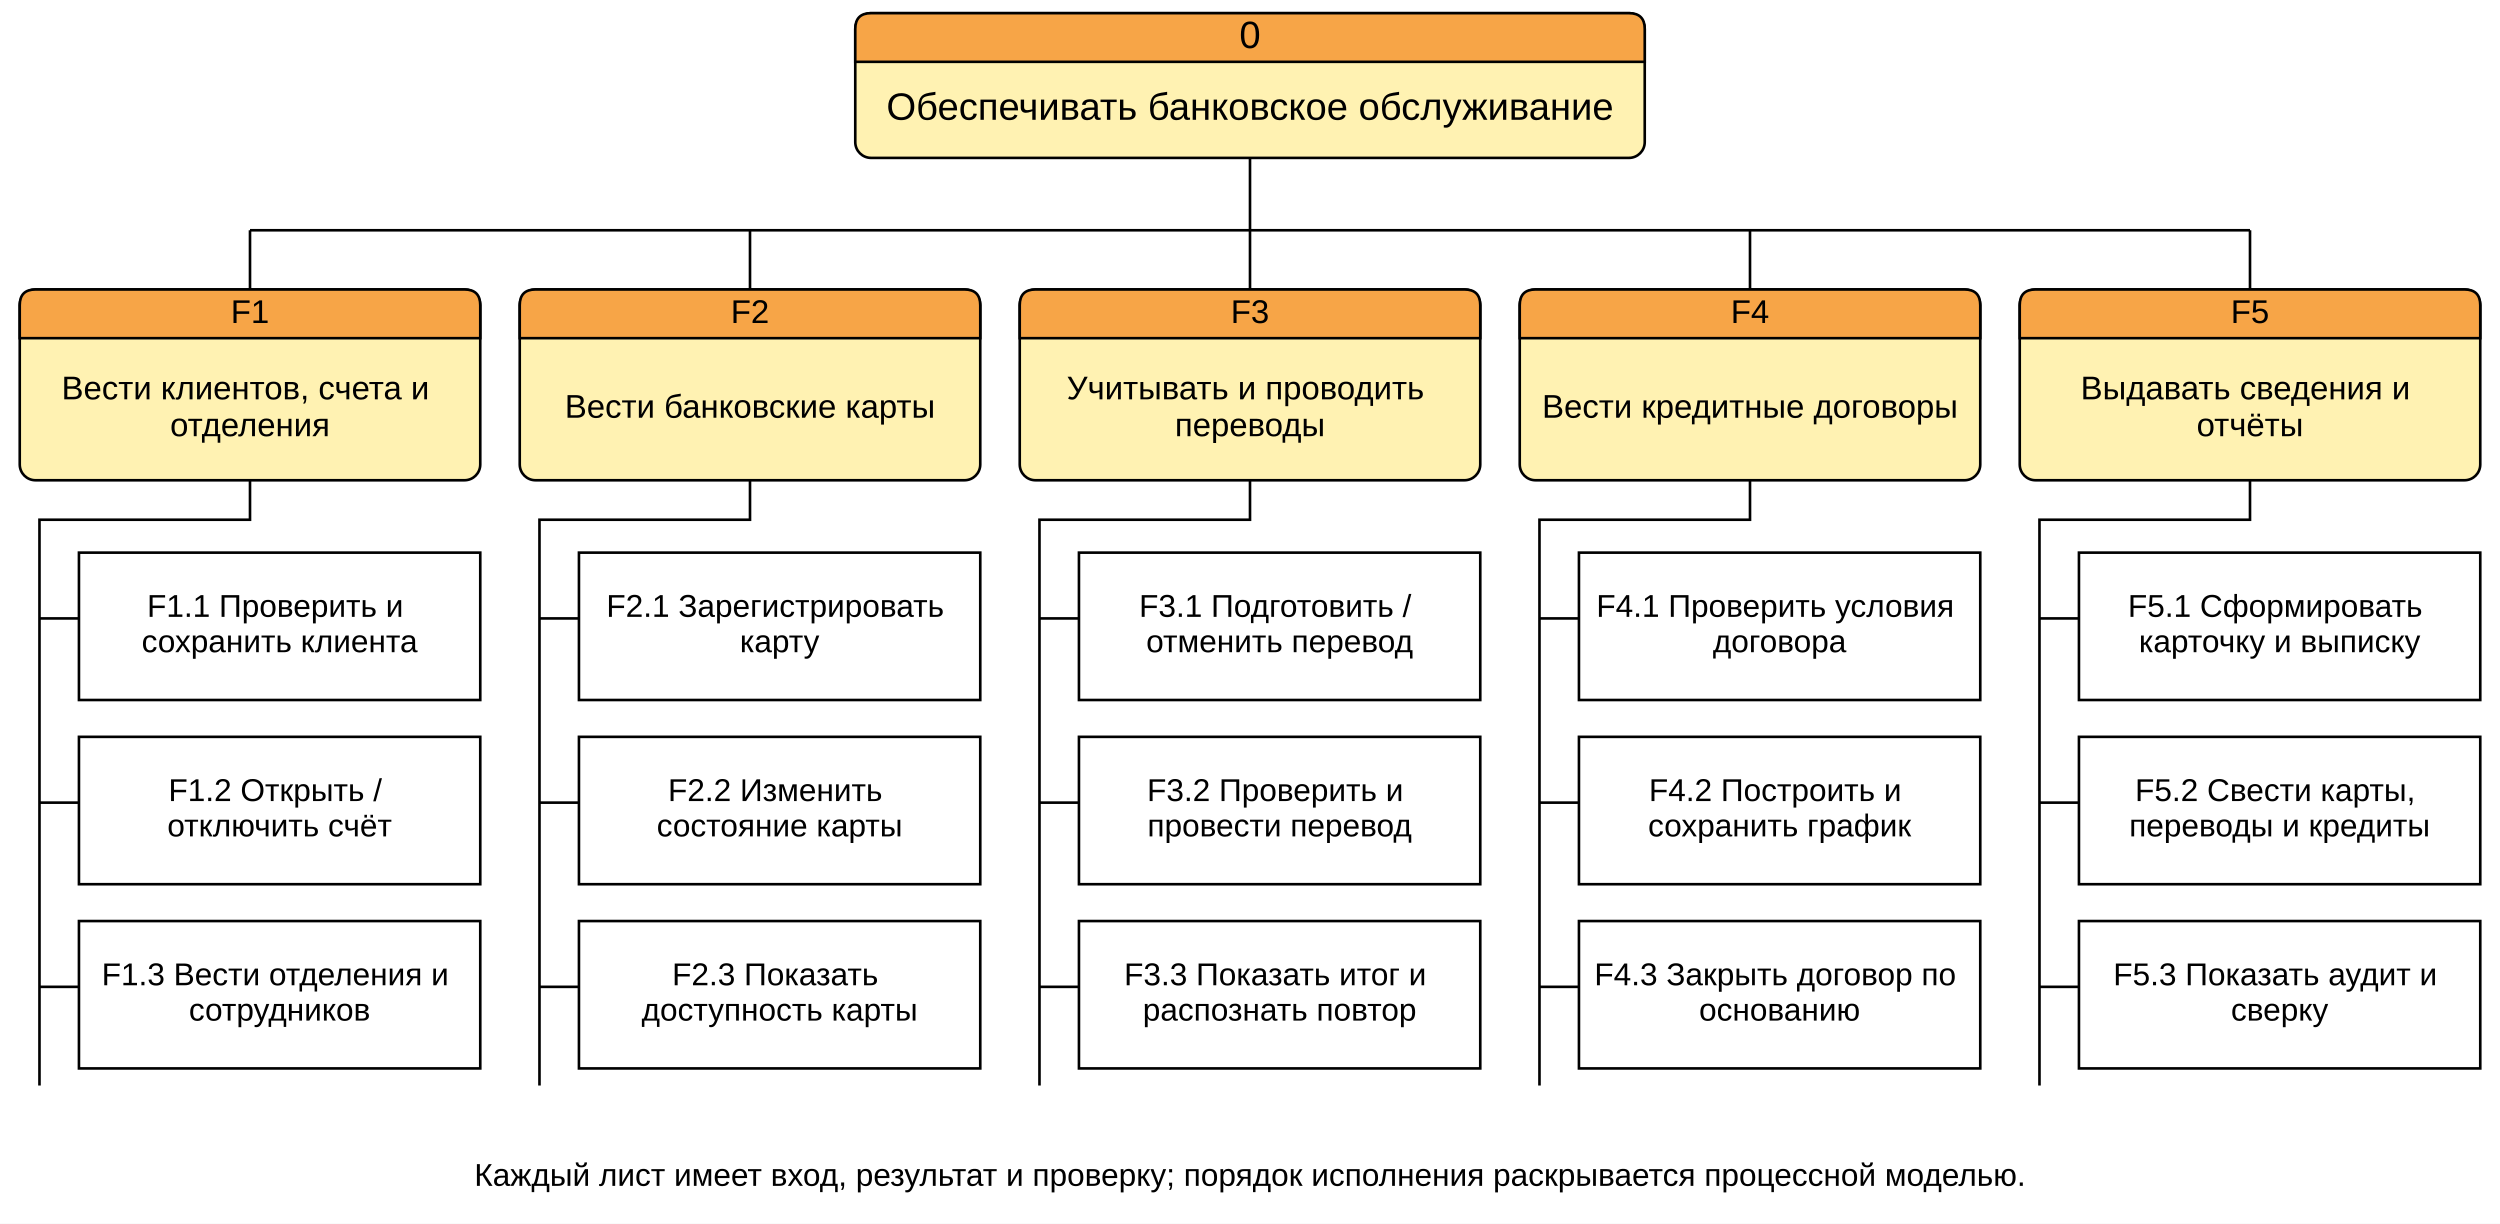
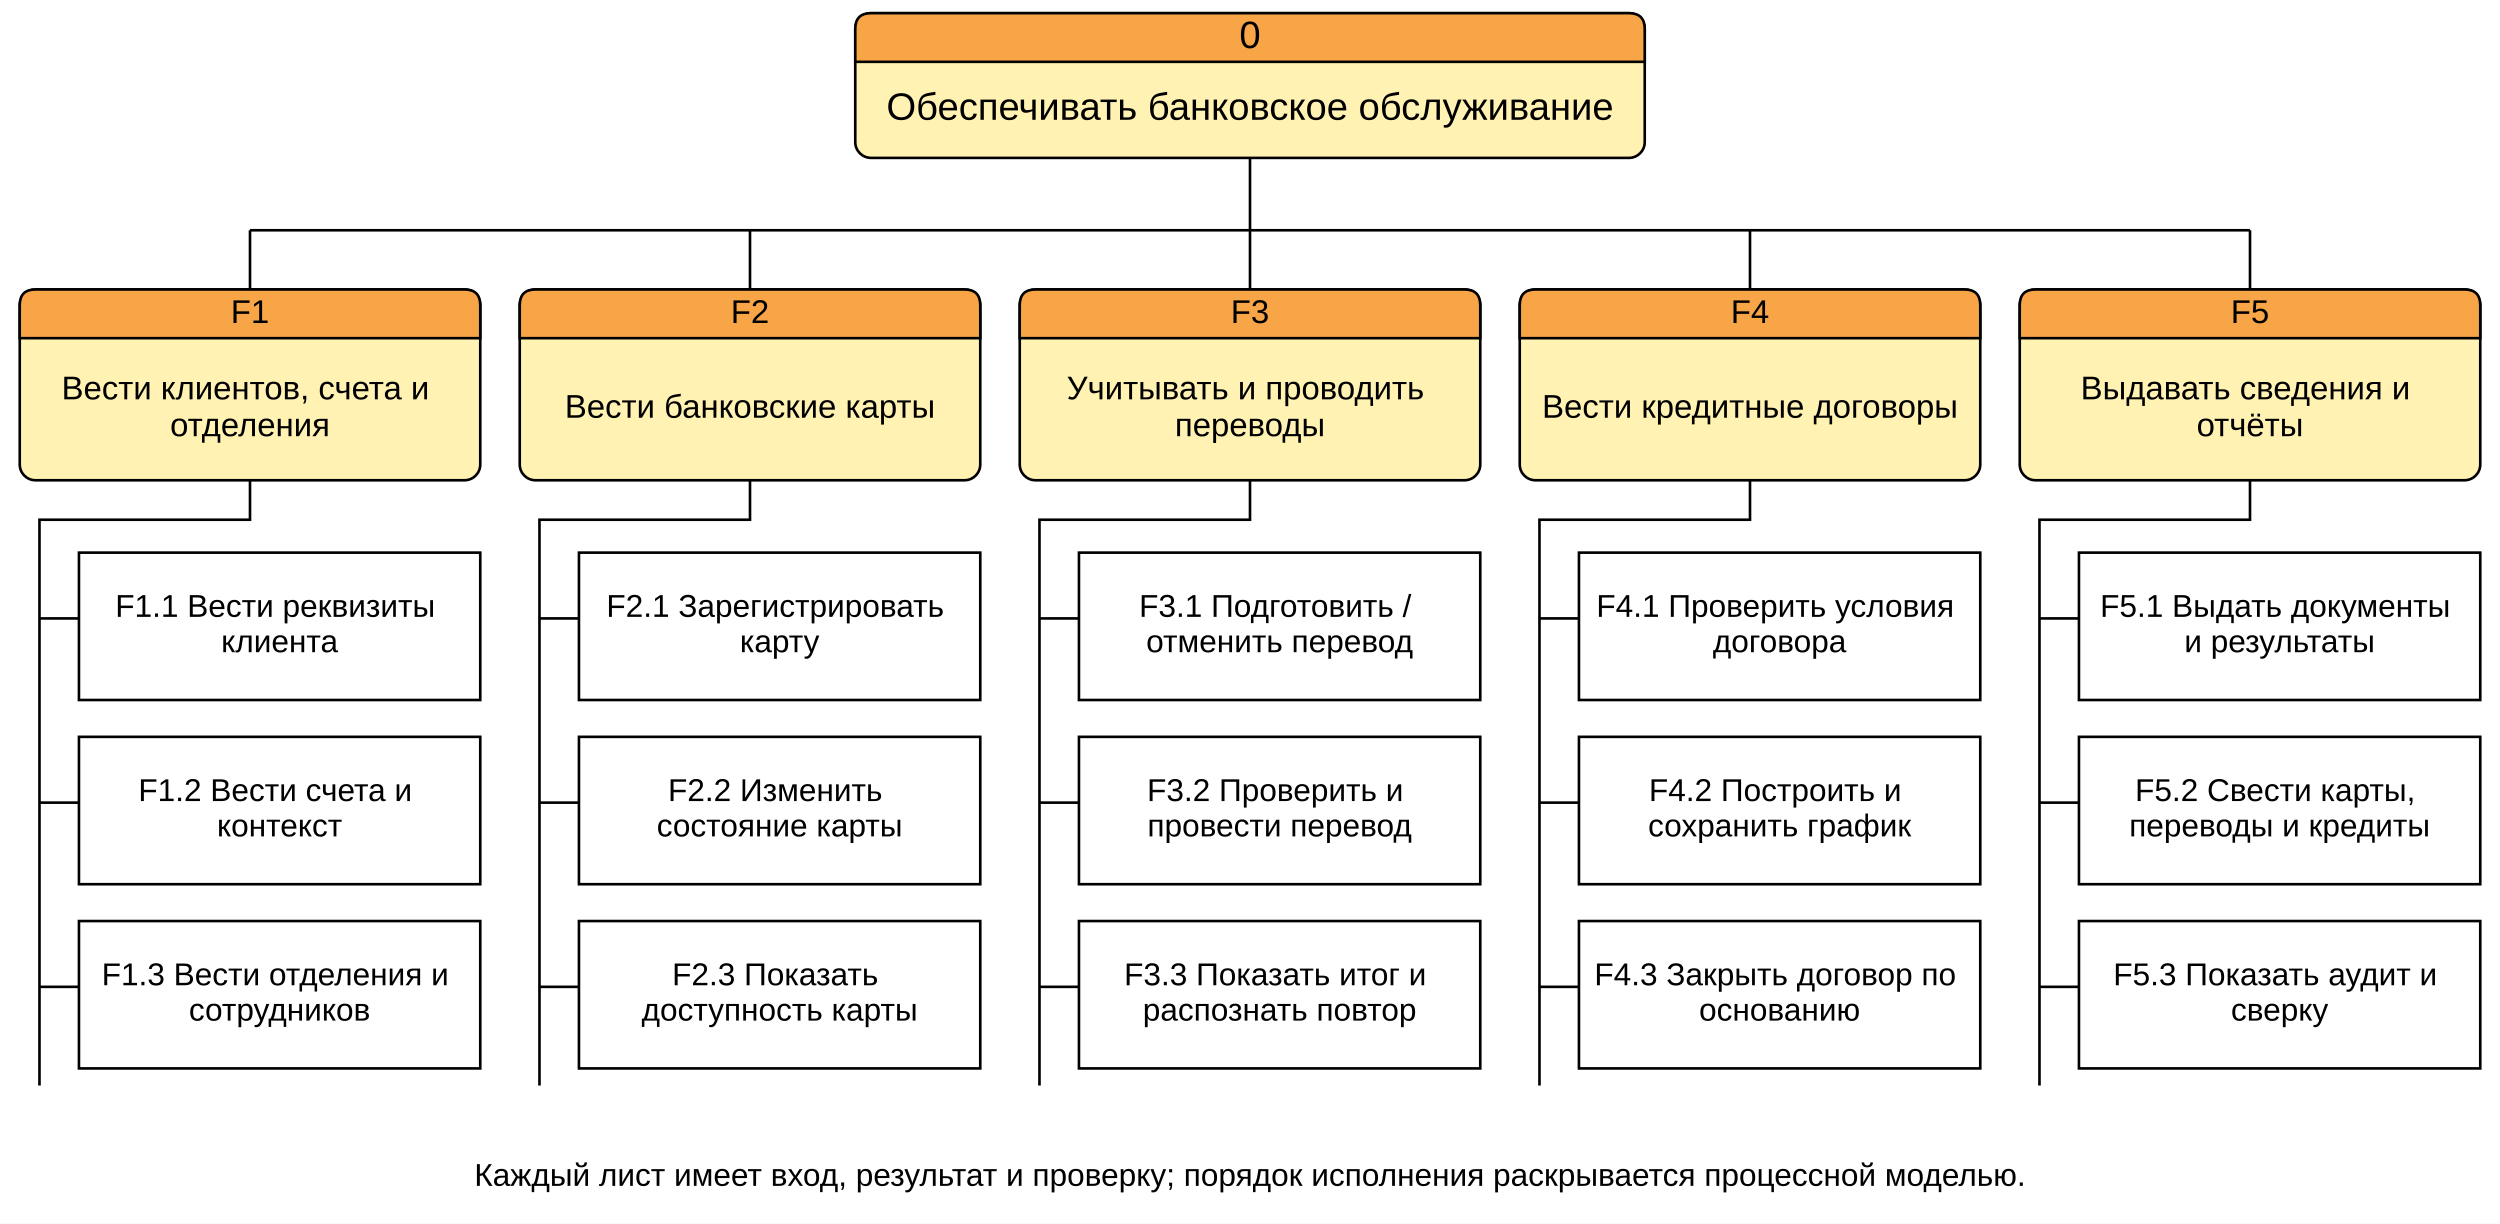
<svg xmlns="http://www.w3.org/2000/svg" width="1900" height="930" viewBox="0 0 1900 930">
  <defs>
    <marker id="arrow" markerWidth="10" markerHeight="8" refX="9" refY="4" orient="auto" markerUnits="userSpaceOnUse">
      <path d="M 0 0 L 9 4 L 0 8" fill="none" stroke="black" stroke-width="1.7" />
    </marker>
  </defs>
  <rect width="100%" height="100%" fill="white" />
  <rect x="650" y="10" width="600" height="110" rx="12" fill="#FFF2B2" stroke="black" stroke-width="2" />
  <path d="M662,10 H1238 Q1250,10 1250,22 V47 H650 V22 Q650,10 662,10" fill="#F7A547" stroke="black" stroke-width="2" />
  <text x="950.0" y="36.54" text-anchor="middle" font-family="Arial" font-size="29" fill="black">
    <tspan x="950.0" dy="0">0</tspan>
  </text>
  <text x="950.0" y="91.04" text-anchor="middle" font-family="Arial" font-size="29" fill="black">
    <tspan x="950.0" dy="0">Обеспечивать банковское обслуживание</tspan>
  </text>
  <polyline points="950,120 950,175" fill="none" stroke="black" stroke-width="2" />
  <polyline points="190,175 1710,175" fill="none" stroke="black" stroke-width="2" />
  <polyline points="190,175 190,220" fill="none" stroke="black" stroke-width="2" />
  <rect x="15" y="220" width="350" height="145" rx="12" fill="#FFF2B2" stroke="black" stroke-width="2" />
  <path d="M27,220 H353 Q365,220 365,232 V257 H15 V232 Q15,220 27,220" fill="#F7A547" stroke="black" stroke-width="2" />
  <text x="190.0" y="245.50" text-anchor="middle" font-family="Arial" font-size="25" fill="black">
    <tspan x="190.0" dy="0">F1</tspan>
  </text>
  <text x="190.0" y="303.50" text-anchor="middle" font-family="Arial" font-size="25" fill="black">
    <tspan x="190.0" dy="0">Вести клиентов, счета и</tspan>
    <tspan x="190.0" dy="28">отделения</tspan>
  </text>
  <polyline points="190,365 190,395 30,395 30,825" fill="none" stroke="black" stroke-width="2" />
  <polyline points="30,470 60,470" fill="none" stroke="black" stroke-width="2" />
  <rect x="60" y="420" width="305" height="112" rx="0" fill="white" stroke="black" stroke-width="2" />
  <text x="212.5" y="468.80" text-anchor="middle" font-family="Arial" font-size="24" fill="black">
-     <tspan x="212.5" dy="0">F1.1 Проверить и</tspan>
-     <tspan x="212.5" dy="26.88">сохранить клиента</tspan>
+     <tspan x="212.5" dy="0">F1.1 Вести реквизиты</tspan>
+     <tspan x="212.5" dy="26.88">клиента</tspan>
  </text>
  <polyline points="30,610 60,610" fill="none" stroke="black" stroke-width="2" />
  <rect x="60" y="560" width="305" height="112" rx="0" fill="white" stroke="black" stroke-width="2" />
  <text x="212.5" y="608.80" text-anchor="middle" font-family="Arial" font-size="24" fill="black">
-     <tspan x="212.5" dy="0">F1.2 Открыть /</tspan>
-     <tspan x="212.5" dy="26.88">отключить счёт</tspan>
+     <tspan x="212.5" dy="0">F1.2 Вести счета и</tspan>
+     <tspan x="212.5" dy="26.88">контекст</tspan>
  </text>
  <polyline points="30,750 60,750" fill="none" stroke="black" stroke-width="2" />
  <rect x="60" y="700" width="305" height="112" rx="0" fill="white" stroke="black" stroke-width="2" />
  <text x="212.5" y="748.80" text-anchor="middle" font-family="Arial" font-size="24" fill="black">
    <tspan x="212.5" dy="0">F1.3 Вести отделения и</tspan>
    <tspan x="212.5" dy="26.88">сотрудников</tspan>
  </text>
  <polyline points="570,175 570,220" fill="none" stroke="black" stroke-width="2" />
  <rect x="395" y="220" width="350" height="145" rx="12" fill="#FFF2B2" stroke="black" stroke-width="2" />
  <path d="M407,220 H733 Q745,220 745,232 V257 H395 V232 Q395,220 407,220" fill="#F7A547" stroke="black" stroke-width="2" />
  <text x="570.0" y="245.50" text-anchor="middle" font-family="Arial" font-size="25" fill="black">
    <tspan x="570.0" dy="0">F2</tspan>
  </text>
  <text x="570.0" y="317.50" text-anchor="middle" font-family="Arial" font-size="25" fill="black">
    <tspan x="570.0" dy="0">Вести банковские карты</tspan>
  </text>
  <polyline points="570,365 570,395 410,395 410,825" fill="none" stroke="black" stroke-width="2" />
  <polyline points="410,470 440,470" fill="none" stroke="black" stroke-width="2" />
  <rect x="440" y="420" width="305" height="112" rx="0" fill="white" stroke="black" stroke-width="2" />
  <text x="592.5" y="468.80" text-anchor="middle" font-family="Arial" font-size="24" fill="black">
    <tspan x="592.5" dy="0">F2.1 Зарегистрировать</tspan>
    <tspan x="592.5" dy="26.88">карту</tspan>
  </text>
  <polyline points="410,610 440,610" fill="none" stroke="black" stroke-width="2" />
  <rect x="440" y="560" width="305" height="112" rx="0" fill="white" stroke="black" stroke-width="2" />
  <text x="592.5" y="608.80" text-anchor="middle" font-family="Arial" font-size="24" fill="black">
    <tspan x="592.5" dy="0">F2.2 Изменить</tspan>
    <tspan x="592.5" dy="26.88">состояние карты</tspan>
  </text>
  <polyline points="410,750 440,750" fill="none" stroke="black" stroke-width="2" />
  <rect x="440" y="700" width="305" height="112" rx="0" fill="white" stroke="black" stroke-width="2" />
  <text x="592.5" y="748.80" text-anchor="middle" font-family="Arial" font-size="24" fill="black">
    <tspan x="592.5" dy="0">F2.3 Показать</tspan>
    <tspan x="592.5" dy="26.88">доступность карты</tspan>
  </text>
  <polyline points="950,175 950,220" fill="none" stroke="black" stroke-width="2" />
  <rect x="775" y="220" width="350" height="145" rx="12" fill="#FFF2B2" stroke="black" stroke-width="2" />
  <path d="M787,220 H1113 Q1125,220 1125,232 V257 H775 V232 Q775,220 787,220" fill="#F7A547" stroke="black" stroke-width="2" />
  <text x="950.0" y="245.50" text-anchor="middle" font-family="Arial" font-size="25" fill="black">
    <tspan x="950.0" dy="0">F3</tspan>
  </text>
  <text x="950.0" y="303.50" text-anchor="middle" font-family="Arial" font-size="25" fill="black">
    <tspan x="950.0" dy="0">Учитывать и проводить</tspan>
    <tspan x="950.0" dy="28">переводы</tspan>
  </text>
  <polyline points="950,365 950,395 790,395 790,825" fill="none" stroke="black" stroke-width="2" />
  <polyline points="790,470 820,470" fill="none" stroke="black" stroke-width="2" />
  <rect x="820" y="420" width="305" height="112" rx="0" fill="white" stroke="black" stroke-width="2" />
  <text x="972.5" y="468.80" text-anchor="middle" font-family="Arial" font-size="24" fill="black">
    <tspan x="972.5" dy="0">F3.1 Подготовить /</tspan>
    <tspan x="972.5" dy="26.88">отменить перевод</tspan>
  </text>
  <polyline points="790,610 820,610" fill="none" stroke="black" stroke-width="2" />
  <rect x="820" y="560" width="305" height="112" rx="0" fill="white" stroke="black" stroke-width="2" />
  <text x="972.5" y="608.80" text-anchor="middle" font-family="Arial" font-size="24" fill="black">
    <tspan x="972.5" dy="0">F3.2 Проверить и</tspan>
    <tspan x="972.5" dy="26.88">провести перевод</tspan>
  </text>
  <polyline points="790,750 820,750" fill="none" stroke="black" stroke-width="2" />
  <rect x="820" y="700" width="305" height="112" rx="0" fill="white" stroke="black" stroke-width="2" />
  <text x="972.5" y="748.80" text-anchor="middle" font-family="Arial" font-size="24" fill="black">
    <tspan x="972.5" dy="0">F3.3 Показать итог и</tspan>
    <tspan x="972.5" dy="26.88">распознать повтор</tspan>
  </text>
  <polyline points="1330,175 1330,220" fill="none" stroke="black" stroke-width="2" />
  <rect x="1155" y="220" width="350" height="145" rx="12" fill="#FFF2B2" stroke="black" stroke-width="2" />
  <path d="M1167,220 H1493 Q1505,220 1505,232 V257 H1155 V232 Q1155,220 1167,220" fill="#F7A547" stroke="black" stroke-width="2" />
  <text x="1330.0" y="245.50" text-anchor="middle" font-family="Arial" font-size="25" fill="black">
    <tspan x="1330.0" dy="0">F4</tspan>
  </text>
  <text x="1330.0" y="317.50" text-anchor="middle" font-family="Arial" font-size="25" fill="black">
    <tspan x="1330.0" dy="0">Вести кредитные договоры</tspan>
  </text>
  <polyline points="1330,365 1330,395 1170,395 1170,825" fill="none" stroke="black" stroke-width="2" />
  <polyline points="1170,470 1200,470" fill="none" stroke="black" stroke-width="2" />
  <rect x="1200" y="420" width="305" height="112" rx="0" fill="white" stroke="black" stroke-width="2" />
  <text x="1352.5" y="468.80" text-anchor="middle" font-family="Arial" font-size="24" fill="black">
    <tspan x="1352.5" dy="0">F4.1 Проверить условия</tspan>
    <tspan x="1352.5" dy="26.88">договора</tspan>
  </text>
  <polyline points="1170,610 1200,610" fill="none" stroke="black" stroke-width="2" />
  <rect x="1200" y="560" width="305" height="112" rx="0" fill="white" stroke="black" stroke-width="2" />
  <text x="1352.5" y="608.80" text-anchor="middle" font-family="Arial" font-size="24" fill="black">
    <tspan x="1352.5" dy="0">F4.2 Построить и</tspan>
    <tspan x="1352.5" dy="26.88">сохранить график</tspan>
  </text>
  <polyline points="1170,750 1200,750" fill="none" stroke="black" stroke-width="2" />
  <rect x="1200" y="700" width="305" height="112" rx="0" fill="white" stroke="black" stroke-width="2" />
  <text x="1352.5" y="748.80" text-anchor="middle" font-family="Arial" font-size="24" fill="black">
    <tspan x="1352.5" dy="0">F4.3 Закрыть договор по</tspan>
    <tspan x="1352.5" dy="26.88">основанию</tspan>
  </text>
  <polyline points="1710,175 1710,220" fill="none" stroke="black" stroke-width="2" />
  <rect x="1535" y="220" width="350" height="145" rx="12" fill="#FFF2B2" stroke="black" stroke-width="2" />
  <path d="M1547,220 H1873 Q1885,220 1885,232 V257 H1535 V232 Q1535,220 1547,220" fill="#F7A547" stroke="black" stroke-width="2" />
  <text x="1710.0" y="245.50" text-anchor="middle" font-family="Arial" font-size="25" fill="black">
    <tspan x="1710.0" dy="0">F5</tspan>
  </text>
  <text x="1710.0" y="303.50" text-anchor="middle" font-family="Arial" font-size="25" fill="black">
    <tspan x="1710.0" dy="0">Выдавать сведения и</tspan>
    <tspan x="1710.0" dy="28">отчёты</tspan>
  </text>
  <polyline points="1710,365 1710,395 1550,395 1550,825" fill="none" stroke="black" stroke-width="2" />
  <polyline points="1550,470 1580,470" fill="none" stroke="black" stroke-width="2" />
  <rect x="1580" y="420" width="305" height="112" rx="0" fill="white" stroke="black" stroke-width="2" />
  <text x="1732.5" y="468.80" text-anchor="middle" font-family="Arial" font-size="24" fill="black">
-     <tspan x="1732.5" dy="0">F5.1 Сформировать</tspan>
-     <tspan x="1732.5" dy="26.88">карточку и выписку</tspan>
+     <tspan x="1732.5" dy="0">F5.1 Выдать документы</tspan>
+     <tspan x="1732.5" dy="26.88">и результаты</tspan>
  </text>
  <polyline points="1550,610 1580,610" fill="none" stroke="black" stroke-width="2" />
  <rect x="1580" y="560" width="305" height="112" rx="0" fill="white" stroke="black" stroke-width="2" />
  <text x="1732.5" y="608.80" text-anchor="middle" font-family="Arial" font-size="24" fill="black">
    <tspan x="1732.5" dy="0">F5.2 Свести карты,</tspan>
    <tspan x="1732.5" dy="26.88">переводы и кредиты</tspan>
  </text>
  <polyline points="1550,750 1580,750" fill="none" stroke="black" stroke-width="2" />
  <rect x="1580" y="700" width="305" height="112" rx="0" fill="white" stroke="black" stroke-width="2" />
  <text x="1732.5" y="748.80" text-anchor="middle" font-family="Arial" font-size="24" fill="black">
    <tspan x="1732.5" dy="0">F5.3 Показать аудит и</tspan>
    <tspan x="1732.5" dy="26.88">сверку</tspan>
  </text>
  <text x="950" y="901.24" text-anchor="middle" font-family="Arial" font-size="24" fill="black">
    <tspan x="950" dy="0">Каждый лист имеет вход, результат и проверку; порядок исполнения раскрывается процессной моделью.</tspan>
  </text>
</svg>
